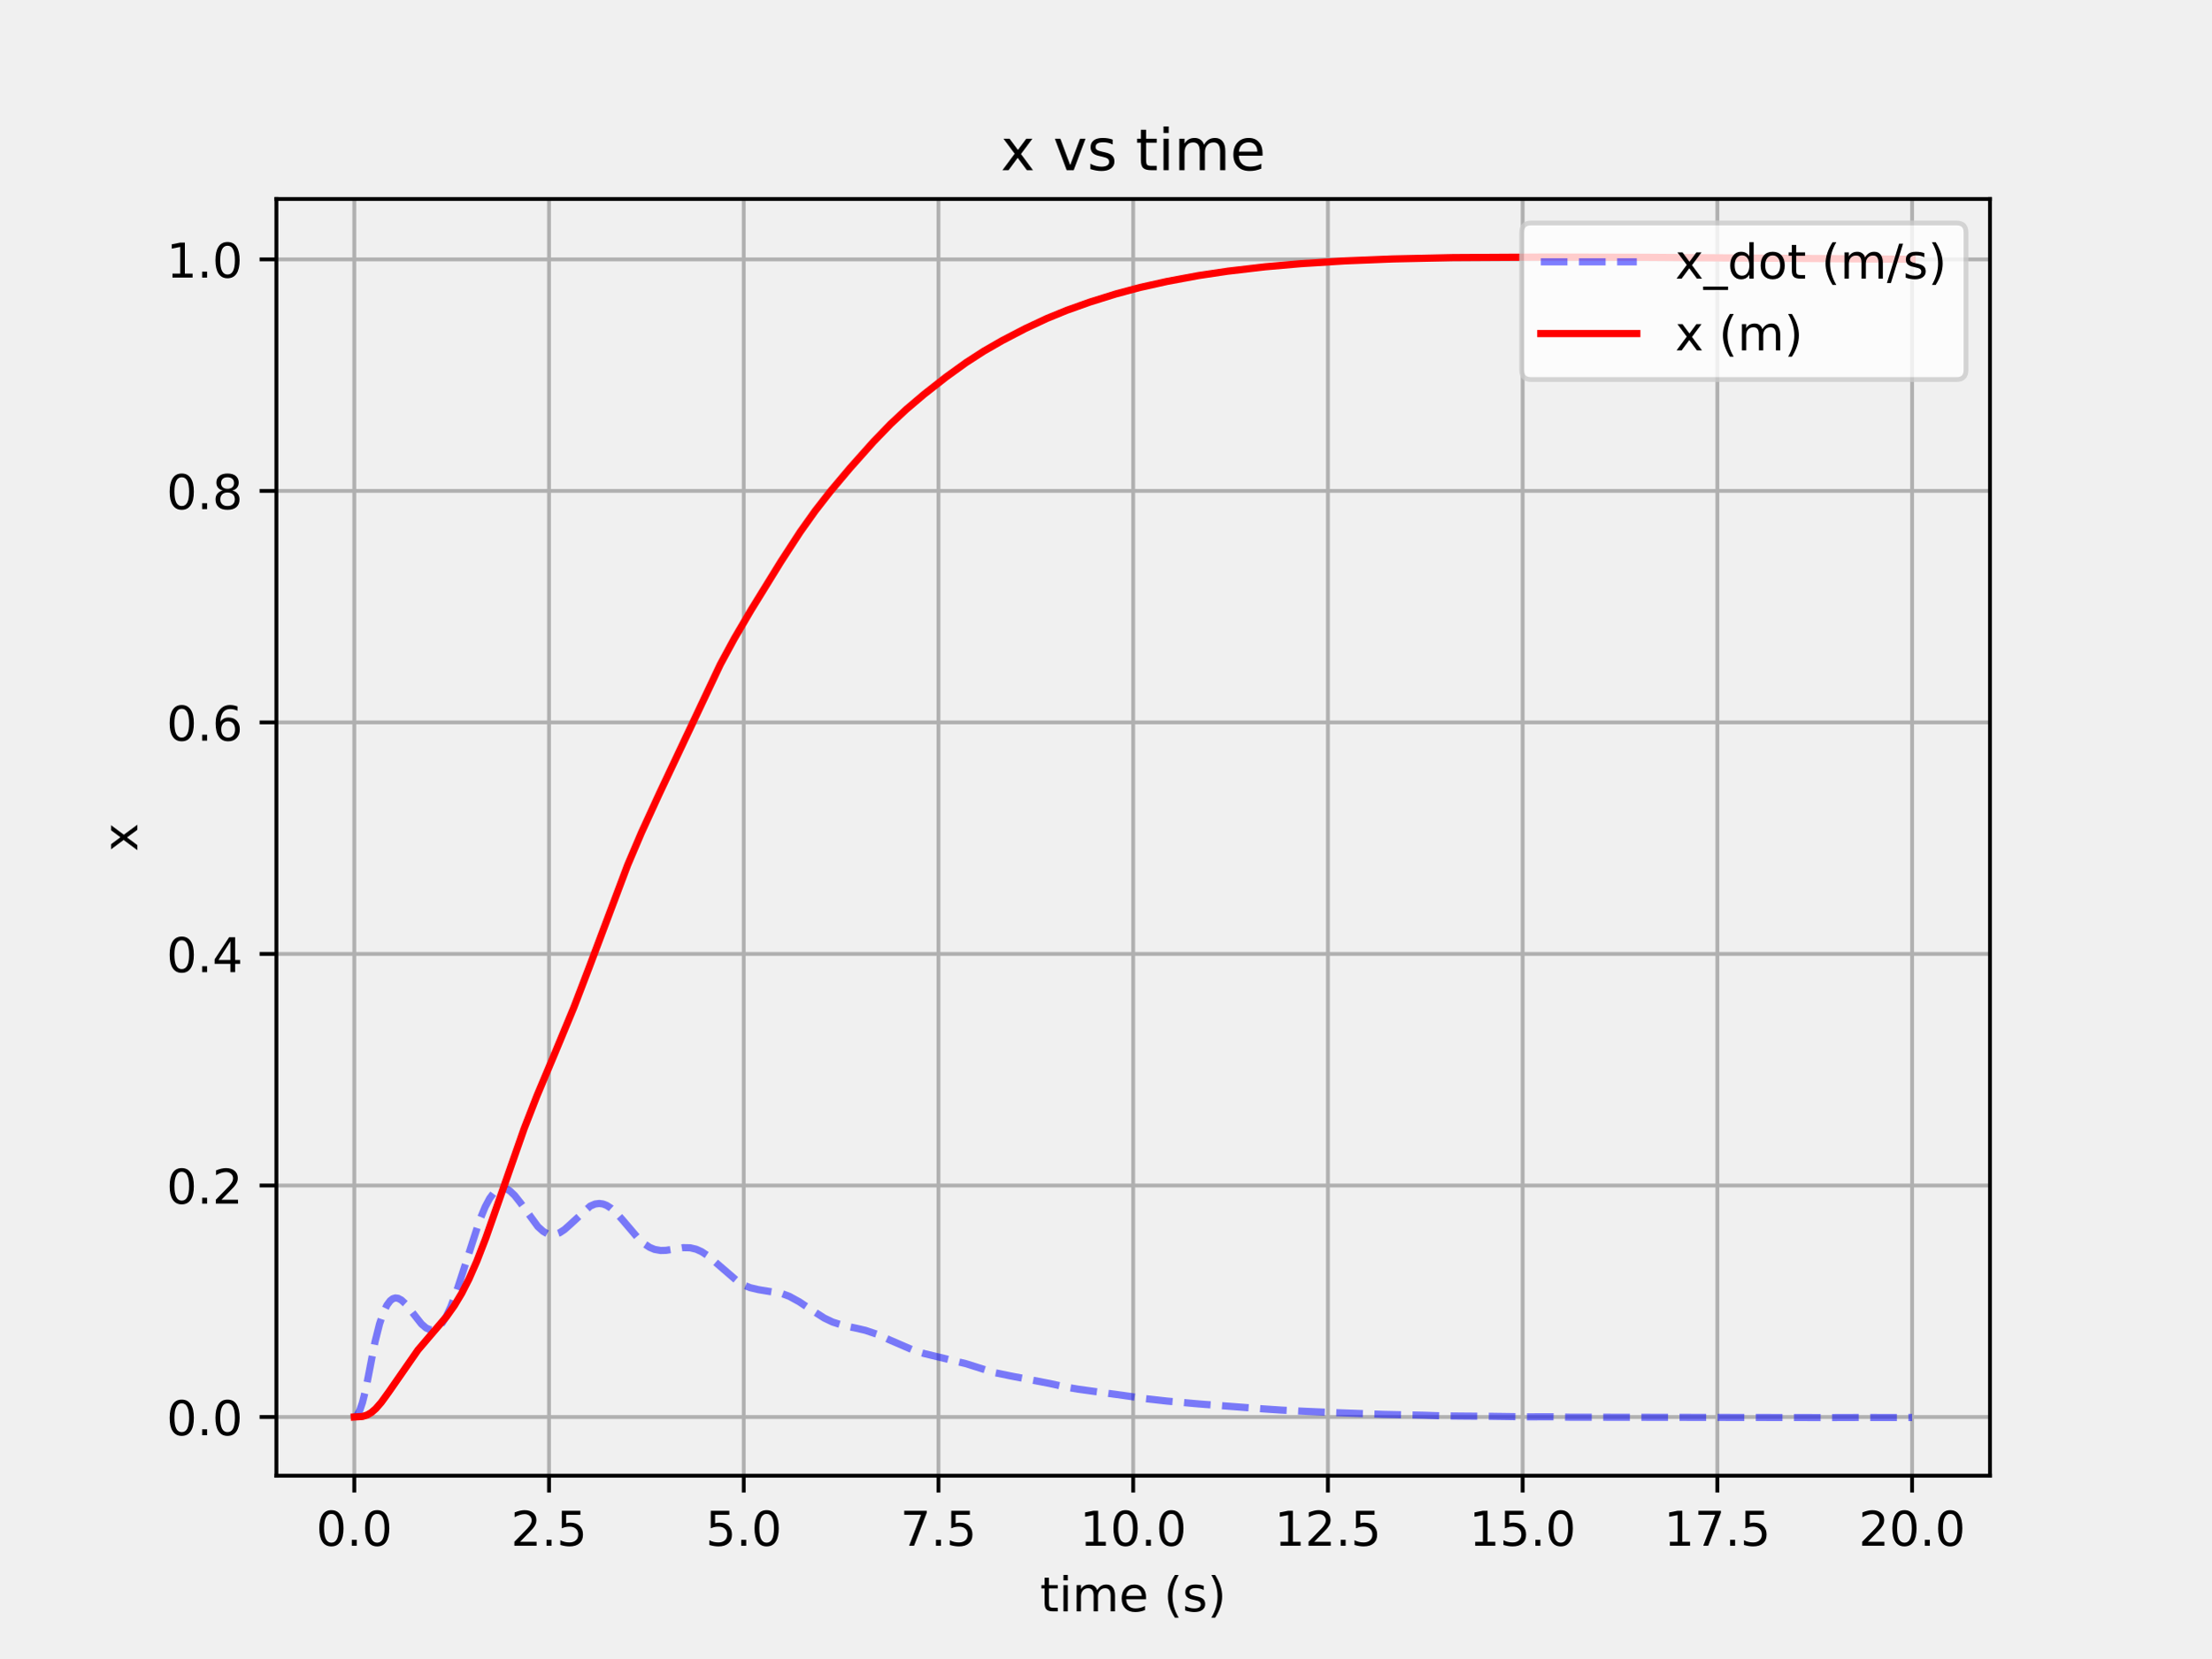
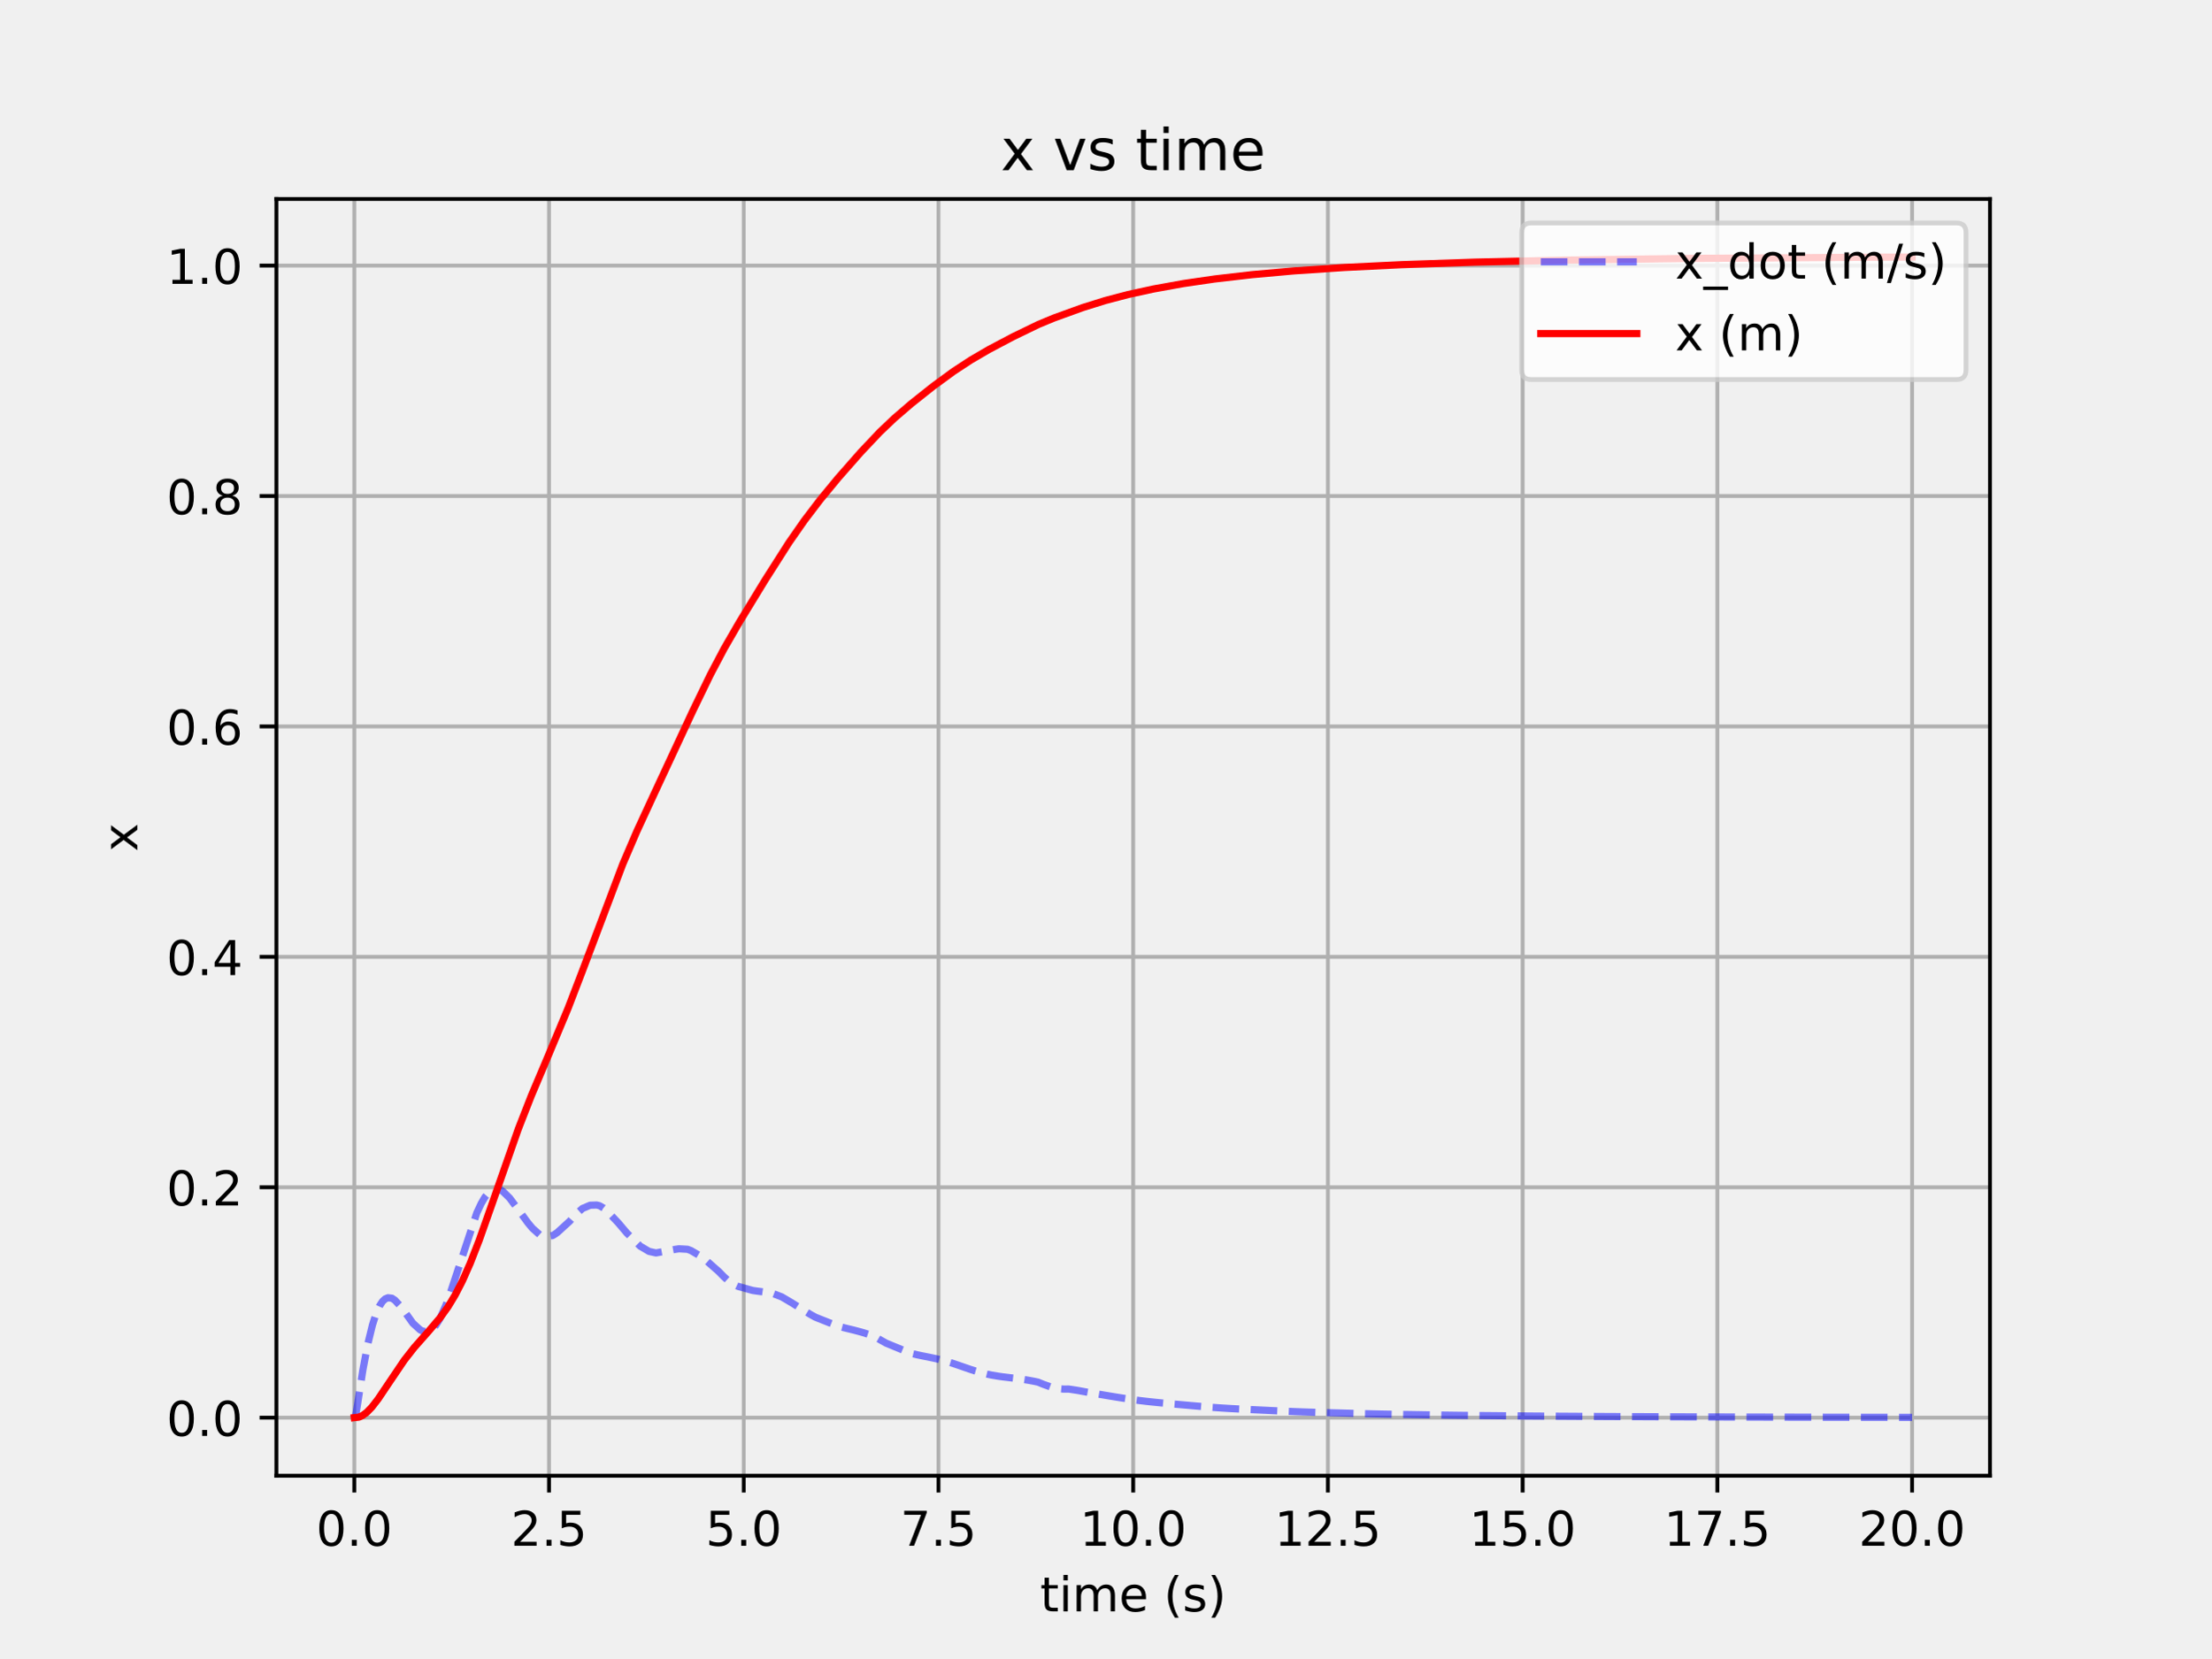
<svg xmlns="http://www.w3.org/2000/svg" xmlns:xlink="http://www.w3.org/1999/xlink" width="460.8pt" height="345.6pt" viewBox="0 0 460.8 345.6" version="1.1">
  <defs>
    <style type="text/css">*{stroke-linejoin: round; stroke-linecap: butt}</style>
  </defs>
  <g id="figure_1">
    <g id="patch_1">
      <path d="M 0 345.6  L 460.8 345.6  L 460.8 0  L 0 0  L 0 345.6  z " style="fill: none" />
    </g>
    <g id="axes_1">
      <g id="patch_2">
        <path d="M 57.6 307.584  L 414.72 307.584  L 414.72 41.472  L 57.6 41.472  L 57.6 307.584  z " style="fill: none" />
      </g>
      <g id="matplotlib.axis_1">
        <g id="xtick_1">
          <g id="line2d_1">
-             <path d="M 73.833 307.584  L 73.833 41.472  " clip-path="url(#p2e7065929b)" style="fill: none; stroke: #b0b0b0; stroke-width: 0.8; stroke-linecap: square" />
+             <path d="M 73.833 307.584  L 73.833 41.472  " clip-path="url(#pd0d7228120)" style="fill: none; stroke: #b0b0b0; stroke-width: 0.8; stroke-linecap: square" />
          </g>
          <g id="line2d_2">
            <defs>
-               <path id="m12dd6b758f" d="M 0 0  L 0 3.5  " style="stroke: #000000; stroke-width: 0.8" />
+               <path id="mc7f2537e8c" d="M 0 0  L 0 3.5  " style="stroke: #000000; stroke-width: 0.8" />
            </defs>
            <g>
-               <use xlink:href="#m12dd6b758f" x="73.833" y="307.584" style="stroke: #000000; stroke-width: 0.8" />
+               <use xlink:href="#mc7f2537e8c" x="73.833" y="307.584" style="stroke: #000000; stroke-width: 0.8" />
            </g>
          </g>
          <g id="text_1">
            <g transform="translate(65.88116 322.1824) scale(0.1 -0.1)">
              <defs>
                <path id="DejaVuSans-30" d="M 2034 4250  Q 1547 4250 1301 3770  Q 1056 3291 1056 2328  Q 1056 1369 1301 889  Q 1547 409 2034 409  Q 2525 409 2770 889  Q 3016 1369 3016 2328  Q 3016 3291 2770 3770  Q 2525 4250 2034 4250  z M 2034 4750  Q 2819 4750 3233 4129  Q 3647 3509 3647 2328  Q 3647 1150 3233 529  Q 2819 -91 2034 -91  Q 1250 -91 836 529  Q 422 1150 422 2328  Q 422 3509 836 4129  Q 1250 4750 2034 4750  z " transform="scale(0.015625)" />
                <path id="DejaVuSans-2e" d="M 684 794  L 1344 794  L 1344 0  L 684 0  L 684 794  z " transform="scale(0.015625)" />
              </defs>
              <use xlink:href="#DejaVuSans-30" />
              <use xlink:href="#DejaVuSans-2e" x="63.623" />
              <use xlink:href="#DejaVuSans-30" x="95.41" />
            </g>
          </g>
        </g>
        <g id="xtick_2">
          <g id="line2d_3">
-             <path d="M 114.415 307.584  L 114.415 41.472  " clip-path="url(#p2e7065929b)" style="fill: none; stroke: #b0b0b0; stroke-width: 0.8; stroke-linecap: square" />
+             <path d="M 114.415 307.584  L 114.415 41.472  " clip-path="url(#pd0d7228120)" style="fill: none; stroke: #b0b0b0; stroke-width: 0.8; stroke-linecap: square" />
          </g>
          <g id="line2d_4">
            <g>
-               <use xlink:href="#m12dd6b758f" x="114.415" y="307.584" style="stroke: #000000; stroke-width: 0.8" />
+               <use xlink:href="#mc7f2537e8c" x="114.415" y="307.584" style="stroke: #000000; stroke-width: 0.8" />
            </g>
          </g>
          <g id="text_2">
            <g transform="translate(106.463 322.1824) scale(0.1 -0.1)">
              <defs>
                <path id="DejaVuSans-32" d="M 1228 531  L 3431 531  L 3431 0  L 469 0  L 469 531  Q 828 903 1448 1529  Q 2069 2156 2228 2338  Q 2531 2678 2651 2914  Q 2772 3150 2772 3378  Q 2772 3750 2511 3984  Q 2250 4219 1831 4219  Q 1534 4219 1204 4116  Q 875 4013 500 3803  L 500 4441  Q 881 4594 1212 4672  Q 1544 4750 1819 4750  Q 2544 4750 2975 4387  Q 3406 4025 3406 3419  Q 3406 3131 3298 2873  Q 3191 2616 2906 2266  Q 2828 2175 2409 1742  Q 1991 1309 1228 531  z " transform="scale(0.015625)" />
                <path id="DejaVuSans-35" d="M 691 4666  L 3169 4666  L 3169 4134  L 1269 4134  L 1269 2991  Q 1406 3038 1543 3061  Q 1681 3084 1819 3084  Q 2600 3084 3056 2656  Q 3513 2228 3513 1497  Q 3513 744 3044 326  Q 2575 -91 1722 -91  Q 1428 -91 1123 -41  Q 819 9 494 109  L 494 744  Q 775 591 1075 516  Q 1375 441 1709 441  Q 2250 441 2565 725  Q 2881 1009 2881 1497  Q 2881 1984 2565 2268  Q 2250 2553 1709 2553  Q 1456 2553 1204 2497  Q 953 2441 691 2322  L 691 4666  z " transform="scale(0.015625)" />
              </defs>
              <use xlink:href="#DejaVuSans-32" />
              <use xlink:href="#DejaVuSans-2e" x="63.623" />
              <use xlink:href="#DejaVuSans-35" x="95.41" />
            </g>
          </g>
        </g>
        <g id="xtick_3">
          <g id="line2d_5">
-             <path d="M 154.996 307.584  L 154.996 41.472  " clip-path="url(#p2e7065929b)" style="fill: none; stroke: #b0b0b0; stroke-width: 0.8; stroke-linecap: square" />
+             <path d="M 154.996 307.584  L 154.996 41.472  " clip-path="url(#pd0d7228120)" style="fill: none; stroke: #b0b0b0; stroke-width: 0.8; stroke-linecap: square" />
          </g>
          <g id="line2d_6">
            <g>
-               <use xlink:href="#m12dd6b758f" x="154.996" y="307.584" style="stroke: #000000; stroke-width: 0.8" />
+               <use xlink:href="#mc7f2537e8c" x="154.996" y="307.584" style="stroke: #000000; stroke-width: 0.8" />
            </g>
          </g>
          <g id="text_3">
            <g transform="translate(147.0448 322.1824) scale(0.1 -0.1)">
              <use xlink:href="#DejaVuSans-35" />
              <use xlink:href="#DejaVuSans-2e" x="63.623" />
              <use xlink:href="#DejaVuSans-30" x="95.41" />
            </g>
          </g>
        </g>
        <g id="xtick_4">
          <g id="line2d_7">
-             <path d="M 195.578 307.584  L 195.578 41.472  " clip-path="url(#p2e7065929b)" style="fill: none; stroke: #b0b0b0; stroke-width: 0.8; stroke-linecap: square" />
+             <path d="M 195.578 307.584  L 195.578 41.472  " clip-path="url(#pd0d7228120)" style="fill: none; stroke: #b0b0b0; stroke-width: 0.8; stroke-linecap: square" />
          </g>
          <g id="line2d_8">
            <g>
-               <use xlink:href="#m12dd6b758f" x="195.578" y="307.584" style="stroke: #000000; stroke-width: 0.8" />
+               <use xlink:href="#mc7f2537e8c" x="195.578" y="307.584" style="stroke: #000000; stroke-width: 0.8" />
            </g>
          </g>
          <g id="text_4">
            <g transform="translate(187.6266 322.1824) scale(0.1 -0.1)">
              <defs>
                <path id="DejaVuSans-37" d="M 525 4666  L 3525 4666  L 3525 4397  L 1831 0  L 1172 0  L 2766 4134  L 525 4134  L 525 4666  z " transform="scale(0.015625)" />
              </defs>
              <use xlink:href="#DejaVuSans-37" />
              <use xlink:href="#DejaVuSans-2e" x="63.623" />
              <use xlink:href="#DejaVuSans-35" x="95.41" />
            </g>
          </g>
        </g>
        <g id="xtick_5">
          <g id="line2d_9">
-             <path d="M 236.16 307.584  L 236.16 41.472  " clip-path="url(#p2e7065929b)" style="fill: none; stroke: #b0b0b0; stroke-width: 0.8; stroke-linecap: square" />
+             <path d="M 236.16 307.584  L 236.16 41.472  " clip-path="url(#pd0d7228120)" style="fill: none; stroke: #b0b0b0; stroke-width: 0.8; stroke-linecap: square" />
          </g>
          <g id="line2d_10">
            <g>
-               <use xlink:href="#m12dd6b758f" x="236.16" y="307.584" style="stroke: #000000; stroke-width: 0.8" />
+               <use xlink:href="#mc7f2537e8c" x="236.16" y="307.584" style="stroke: #000000; stroke-width: 0.8" />
            </g>
          </g>
          <g id="text_5">
            <g transform="translate(225.0272 322.1824) scale(0.1 -0.1)">
              <defs>
                <path id="DejaVuSans-31" d="M 794 531  L 1825 531  L 1825 4091  L 703 3866  L 703 4441  L 1819 4666  L 2450 4666  L 2450 531  L 3481 531  L 3481 0  L 794 0  L 794 531  z " transform="scale(0.015625)" />
              </defs>
              <use xlink:href="#DejaVuSans-31" />
              <use xlink:href="#DejaVuSans-30" x="63.623" />
              <use xlink:href="#DejaVuSans-2e" x="127.246" />
              <use xlink:href="#DejaVuSans-30" x="159.033" />
            </g>
          </g>
        </g>
        <g id="xtick_6">
          <g id="line2d_11">
-             <path d="M 276.742 307.584  L 276.742 41.472  " clip-path="url(#p2e7065929b)" style="fill: none; stroke: #b0b0b0; stroke-width: 0.8; stroke-linecap: square" />
+             <path d="M 276.742 307.584  L 276.742 41.472  " clip-path="url(#pd0d7228120)" style="fill: none; stroke: #b0b0b0; stroke-width: 0.8; stroke-linecap: square" />
          </g>
          <g id="line2d_12">
            <g>
-               <use xlink:href="#m12dd6b758f" x="276.742" y="307.584" style="stroke: #000000; stroke-width: 0.8" />
+               <use xlink:href="#mc7f2537e8c" x="276.742" y="307.584" style="stroke: #000000; stroke-width: 0.8" />
            </g>
          </g>
          <g id="text_6">
            <g transform="translate(265.609 322.1824) scale(0.1 -0.1)">
              <use xlink:href="#DejaVuSans-31" />
              <use xlink:href="#DejaVuSans-32" x="63.623" />
              <use xlink:href="#DejaVuSans-2e" x="127.246" />
              <use xlink:href="#DejaVuSans-35" x="159.033" />
            </g>
          </g>
        </g>
        <g id="xtick_7">
          <g id="line2d_13">
-             <path d="M 317.324 307.584  L 317.324 41.472  " clip-path="url(#p2e7065929b)" style="fill: none; stroke: #b0b0b0; stroke-width: 0.8; stroke-linecap: square" />
+             <path d="M 317.324 307.584  L 317.324 41.472  " clip-path="url(#pd0d7228120)" style="fill: none; stroke: #b0b0b0; stroke-width: 0.8; stroke-linecap: square" />
          </g>
          <g id="line2d_14">
            <g>
-               <use xlink:href="#m12dd6b758f" x="317.324" y="307.584" style="stroke: #000000; stroke-width: 0.8" />
+               <use xlink:href="#mc7f2537e8c" x="317.324" y="307.584" style="stroke: #000000; stroke-width: 0.8" />
            </g>
          </g>
          <g id="text_7">
            <g transform="translate(306.1908 322.1824) scale(0.1 -0.1)">
              <use xlink:href="#DejaVuSans-31" />
              <use xlink:href="#DejaVuSans-35" x="63.623" />
              <use xlink:href="#DejaVuSans-2e" x="127.246" />
              <use xlink:href="#DejaVuSans-30" x="159.033" />
            </g>
          </g>
        </g>
        <g id="xtick_8">
          <g id="line2d_15">
-             <path d="M 357.905 307.584  L 357.905 41.472  " clip-path="url(#p2e7065929b)" style="fill: none; stroke: #b0b0b0; stroke-width: 0.8; stroke-linecap: square" />
+             <path d="M 357.905 307.584  L 357.905 41.472  " clip-path="url(#pd0d7228120)" style="fill: none; stroke: #b0b0b0; stroke-width: 0.8; stroke-linecap: square" />
          </g>
          <g id="line2d_16">
            <g>
-               <use xlink:href="#m12dd6b758f" x="357.905" y="307.584" style="stroke: #000000; stroke-width: 0.8" />
+               <use xlink:href="#mc7f2537e8c" x="357.905" y="307.584" style="stroke: #000000; stroke-width: 0.8" />
            </g>
          </g>
          <g id="text_8">
            <g transform="translate(346.7726 322.1824) scale(0.1 -0.1)">
              <use xlink:href="#DejaVuSans-31" />
              <use xlink:href="#DejaVuSans-37" x="63.623" />
              <use xlink:href="#DejaVuSans-2e" x="127.246" />
              <use xlink:href="#DejaVuSans-35" x="159.033" />
            </g>
          </g>
        </g>
        <g id="xtick_9">
          <g id="line2d_17">
-             <path d="M 398.487 307.584  L 398.487 41.472  " clip-path="url(#p2e7065929b)" style="fill: none; stroke: #b0b0b0; stroke-width: 0.8; stroke-linecap: square" />
+             <path d="M 398.487 307.584  L 398.487 41.472  " clip-path="url(#pd0d7228120)" style="fill: none; stroke: #b0b0b0; stroke-width: 0.8; stroke-linecap: square" />
          </g>
          <g id="line2d_18">
            <g>
-               <use xlink:href="#m12dd6b758f" x="398.487" y="307.584" style="stroke: #000000; stroke-width: 0.8" />
+               <use xlink:href="#mc7f2537e8c" x="398.487" y="307.584" style="stroke: #000000; stroke-width: 0.8" />
            </g>
          </g>
          <g id="text_9">
            <g transform="translate(387.3545 322.1824) scale(0.1 -0.1)">
              <use xlink:href="#DejaVuSans-32" />
              <use xlink:href="#DejaVuSans-30" x="63.623" />
              <use xlink:href="#DejaVuSans-2e" x="127.246" />
              <use xlink:href="#DejaVuSans-30" x="159.033" />
            </g>
          </g>
        </g>
        <g id="text_10">
          <g transform="translate(216.7686 335.8606) scale(0.1 -0.1)">
            <defs>
              <path id="DejaVuSans-74" d="M 1172 4494  L 1172 3500  L 2356 3500  L 2356 3053  L 1172 3053  L 1172 1153  Q 1172 725 1289 603  Q 1406 481 1766 481  L 2356 481  L 2356 0  L 1766 0  Q 1100 0 847 248  Q 594 497 594 1153  L 594 3053  L 172 3053  L 172 3500  L 594 3500  L 594 4494  L 1172 4494  z " transform="scale(0.015625)" />
              <path id="DejaVuSans-69" d="M 603 3500  L 1178 3500  L 1178 0  L 603 0  L 603 3500  z M 603 4863  L 1178 4863  L 1178 4134  L 603 4134  L 603 4863  z " transform="scale(0.015625)" />
              <path id="DejaVuSans-6d" d="M 3328 2828  Q 3544 3216 3844 3400  Q 4144 3584 4550 3584  Q 5097 3584 5394 3201  Q 5691 2819 5691 2113  L 5691 0  L 5113 0  L 5113 2094  Q 5113 2597 4934 2840  Q 4756 3084 4391 3084  Q 3944 3084 3684 2787  Q 3425 2491 3425 1978  L 3425 0  L 2847 0  L 2847 2094  Q 2847 2600 2669 2842  Q 2491 3084 2119 3084  Q 1678 3084 1418 2786  Q 1159 2488 1159 1978  L 1159 0  L 581 0  L 581 3500  L 1159 3500  L 1159 2956  Q 1356 3278 1631 3431  Q 1906 3584 2284 3584  Q 2666 3584 2933 3390  Q 3200 3197 3328 2828  z " transform="scale(0.015625)" />
              <path id="DejaVuSans-65" d="M 3597 1894  L 3597 1613  L 953 1613  Q 991 1019 1311 708  Q 1631 397 2203 397  Q 2534 397 2845 478  Q 3156 559 3463 722  L 3463 178  Q 3153 47 2828 -22  Q 2503 -91 2169 -91  Q 1331 -91 842 396  Q 353 884 353 1716  Q 353 2575 817 3079  Q 1281 3584 2069 3584  Q 2775 3584 3186 3129  Q 3597 2675 3597 1894  z M 3022 2063  Q 3016 2534 2758 2815  Q 2500 3097 2075 3097  Q 1594 3097 1305 2825  Q 1016 2553 972 2059  L 3022 2063  z " transform="scale(0.015625)" />
              <path id="DejaVuSans-20" transform="scale(0.015625)" />
              <path id="DejaVuSans-28" d="M 1984 4856  Q 1566 4138 1362 3434  Q 1159 2731 1159 2009  Q 1159 1288 1364 580  Q 1569 -128 1984 -844  L 1484 -844  Q 1016 -109 783 600  Q 550 1309 550 2009  Q 550 2706 781 3412  Q 1013 4119 1484 4856  L 1984 4856  z " transform="scale(0.015625)" />
              <path id="DejaVuSans-73" d="M 2834 3397  L 2834 2853  Q 2591 2978 2328 3040  Q 2066 3103 1784 3103  Q 1356 3103 1142 2972  Q 928 2841 928 2578  Q 928 2378 1081 2264  Q 1234 2150 1697 2047  L 1894 2003  Q 2506 1872 2764 1633  Q 3022 1394 3022 966  Q 3022 478 2636 193  Q 2250 -91 1575 -91  Q 1294 -91 989 -36  Q 684 19 347 128  L 347 722  Q 666 556 975 473  Q 1284 391 1588 391  Q 1994 391 2212 530  Q 2431 669 2431 922  Q 2431 1156 2273 1281  Q 2116 1406 1581 1522  L 1381 1569  Q 847 1681 609 1914  Q 372 2147 372 2553  Q 372 3047 722 3315  Q 1072 3584 1716 3584  Q 2034 3584 2315 3537  Q 2597 3491 2834 3397  z " transform="scale(0.015625)" />
              <path id="DejaVuSans-29" d="M 513 4856  L 1013 4856  Q 1481 4119 1714 3412  Q 1947 2706 1947 2009  Q 1947 1309 1714 600  Q 1481 -109 1013 -844  L 513 -844  Q 928 -128 1133 580  Q 1338 1288 1338 2009  Q 1338 2731 1133 3434  Q 928 4138 513 4856  z " transform="scale(0.015625)" />
            </defs>
            <use xlink:href="#DejaVuSans-74" />
            <use xlink:href="#DejaVuSans-69" x="39.209" />
            <use xlink:href="#DejaVuSans-6d" x="66.992" />
            <use xlink:href="#DejaVuSans-65" x="164.404" />
            <use xlink:href="#DejaVuSans-20" x="225.928" />
            <use xlink:href="#DejaVuSans-28" x="257.715" />
            <use xlink:href="#DejaVuSans-73" x="296.729" />
            <use xlink:href="#DejaVuSans-29" x="348.828" />
          </g>
        </g>
      </g>
      <g id="matplotlib.axis_2">
        <g id="ytick_1">
          <g id="line2d_19">
-             <path d="M 57.6 295.346  L 414.72 295.346  " clip-path="url(#p2e7065929b)" style="fill: none; stroke: #b0b0b0; stroke-width: 0.8; stroke-linecap: square" />
+             <path d="M 57.6 295.488  L 414.72 295.488  " clip-path="url(#pd0d7228120)" style="fill: none; stroke: #b0b0b0; stroke-width: 0.8; stroke-linecap: square" />
          </g>
          <g id="line2d_20">
            <defs>
-               <path id="m9feeb13f0c" d="M 0 0  L -3.5 0  " style="stroke: #000000; stroke-width: 0.8" />
+               <path id="m6e0568324d" d="M 0 0  L -3.5 0  " style="stroke: #000000; stroke-width: 0.8" />
            </defs>
            <g>
-               <use xlink:href="#m9feeb13f0c" x="57.6" y="295.346" style="stroke: #000000; stroke-width: 0.8" />
+               <use xlink:href="#m6e0568324d" x="57.6" y="295.488" style="stroke: #000000; stroke-width: 0.8" />
            </g>
          </g>
          <g id="text_11">
-             <g transform="translate(34.69687 299.1448) scale(0.1 -0.1)">
+             <g transform="translate(34.69687 299.2872) scale(0.1 -0.1)">
              <use xlink:href="#DejaVuSans-30" />
              <use xlink:href="#DejaVuSans-2e" x="63.623" />
              <use xlink:href="#DejaVuSans-30" x="95.41" />
            </g>
          </g>
        </g>
        <g id="ytick_2">
          <g id="line2d_21">
-             <path d="M 57.6 247.088  L 414.72 247.088  " clip-path="url(#p2e7065929b)" style="fill: none; stroke: #b0b0b0; stroke-width: 0.8; stroke-linecap: square" />
+             <path d="M 57.6 247.461  L 414.72 247.461  " clip-path="url(#pd0d7228120)" style="fill: none; stroke: #b0b0b0; stroke-width: 0.8; stroke-linecap: square" />
          </g>
          <g id="line2d_22">
            <g>
-               <use xlink:href="#m9feeb13f0c" x="57.6" y="247.088" style="stroke: #000000; stroke-width: 0.8" />
+               <use xlink:href="#m6e0568324d" x="57.6" y="247.461" style="stroke: #000000; stroke-width: 0.8" />
            </g>
          </g>
          <g id="text_12">
-             <g transform="translate(34.69687 250.8872) scale(0.1 -0.1)">
+             <g transform="translate(34.69687 251.2601) scale(0.1 -0.1)">
              <use xlink:href="#DejaVuSans-30" />
              <use xlink:href="#DejaVuSans-2e" x="63.623" />
              <use xlink:href="#DejaVuSans-32" x="95.41" />
            </g>
          </g>
        </g>
        <g id="ytick_3">
          <g id="line2d_23">
-             <path d="M 57.6 198.83  L 414.72 198.83  " clip-path="url(#p2e7065929b)" style="fill: none; stroke: #b0b0b0; stroke-width: 0.8; stroke-linecap: square" />
+             <path d="M 57.6 199.434  L 414.72 199.434  " clip-path="url(#pd0d7228120)" style="fill: none; stroke: #b0b0b0; stroke-width: 0.8; stroke-linecap: square" />
          </g>
          <g id="line2d_24">
            <g>
-               <use xlink:href="#m9feeb13f0c" x="57.6" y="198.83" style="stroke: #000000; stroke-width: 0.8" />
+               <use xlink:href="#m6e0568324d" x="57.6" y="199.434" style="stroke: #000000; stroke-width: 0.8" />
            </g>
          </g>
          <g id="text_13">
-             <g transform="translate(34.69687 202.6296) scale(0.1 -0.1)">
+             <g transform="translate(34.69687 203.233) scale(0.1 -0.1)">
              <defs>
                <path id="DejaVuSans-34" d="M 2419 4116  L 825 1625  L 2419 1625  L 2419 4116  z M 2253 4666  L 3047 4666  L 3047 1625  L 3713 1625  L 3713 1100  L 3047 1100  L 3047 0  L 2419 0  L 2419 1100  L 313 1100  L 313 1709  L 2253 4666  z " transform="scale(0.015625)" />
              </defs>
              <use xlink:href="#DejaVuSans-30" />
              <use xlink:href="#DejaVuSans-2e" x="63.623" />
              <use xlink:href="#DejaVuSans-34" x="95.41" />
            </g>
          </g>
        </g>
        <g id="ytick_4">
          <g id="line2d_25">
-             <path d="M 57.6 150.573  L 414.72 150.573  " clip-path="url(#p2e7065929b)" style="fill: none; stroke: #b0b0b0; stroke-width: 0.8; stroke-linecap: square" />
+             <path d="M 57.6 151.407  L 414.72 151.407  " clip-path="url(#pd0d7228120)" style="fill: none; stroke: #b0b0b0; stroke-width: 0.8; stroke-linecap: square" />
          </g>
          <g id="line2d_26">
            <g>
-               <use xlink:href="#m9feeb13f0c" x="57.6" y="150.573" style="stroke: #000000; stroke-width: 0.8" />
+               <use xlink:href="#m6e0568324d" x="57.6" y="151.407" style="stroke: #000000; stroke-width: 0.8" />
            </g>
          </g>
          <g id="text_14">
-             <g transform="translate(34.69687 154.3719) scale(0.1 -0.1)">
+             <g transform="translate(34.69687 155.206) scale(0.1 -0.1)">
              <defs>
                <path id="DejaVuSans-36" d="M 2113 2584  Q 1688 2584 1439 2293  Q 1191 2003 1191 1497  Q 1191 994 1439 701  Q 1688 409 2113 409  Q 2538 409 2786 701  Q 3034 994 3034 1497  Q 3034 2003 2786 2293  Q 2538 2584 2113 2584  z M 3366 4563  L 3366 3988  Q 3128 4100 2886 4159  Q 2644 4219 2406 4219  Q 1781 4219 1451 3797  Q 1122 3375 1075 2522  Q 1259 2794 1537 2939  Q 1816 3084 2150 3084  Q 2853 3084 3261 2657  Q 3669 2231 3669 1497  Q 3669 778 3244 343  Q 2819 -91 2113 -91  Q 1303 -91 875 529  Q 447 1150 447 2328  Q 447 3434 972 4092  Q 1497 4750 2381 4750  Q 2619 4750 2861 4703  Q 3103 4656 3366 4563  z " transform="scale(0.015625)" />
              </defs>
              <use xlink:href="#DejaVuSans-30" />
              <use xlink:href="#DejaVuSans-2e" x="63.623" />
              <use xlink:href="#DejaVuSans-36" x="95.41" />
            </g>
          </g>
        </g>
        <g id="ytick_5">
          <g id="line2d_27">
-             <path d="M 57.6 102.315  L 414.72 102.315  " clip-path="url(#p2e7065929b)" style="fill: none; stroke: #b0b0b0; stroke-width: 0.8; stroke-linecap: square" />
+             <path d="M 57.6 103.38  L 414.72 103.38  " clip-path="url(#pd0d7228120)" style="fill: none; stroke: #b0b0b0; stroke-width: 0.8; stroke-linecap: square" />
          </g>
          <g id="line2d_28">
            <g>
-               <use xlink:href="#m9feeb13f0c" x="57.6" y="102.315" style="stroke: #000000; stroke-width: 0.8" />
+               <use xlink:href="#m6e0568324d" x="57.6" y="103.38" style="stroke: #000000; stroke-width: 0.8" />
            </g>
          </g>
          <g id="text_15">
-             <g transform="translate(34.69687 106.1143) scale(0.1 -0.1)">
+             <g transform="translate(34.69687 107.1789) scale(0.1 -0.1)">
              <defs>
                <path id="DejaVuSans-38" d="M 2034 2216  Q 1584 2216 1326 1975  Q 1069 1734 1069 1313  Q 1069 891 1326 650  Q 1584 409 2034 409  Q 2484 409 2743 651  Q 3003 894 3003 1313  Q 3003 1734 2745 1975  Q 2488 2216 2034 2216  z M 1403 2484  Q 997 2584 770 2862  Q 544 3141 544 3541  Q 544 4100 942 4425  Q 1341 4750 2034 4750  Q 2731 4750 3128 4425  Q 3525 4100 3525 3541  Q 3525 3141 3298 2862  Q 3072 2584 2669 2484  Q 3125 2378 3379 2068  Q 3634 1759 3634 1313  Q 3634 634 3220 271  Q 2806 -91 2034 -91  Q 1263 -91 848 271  Q 434 634 434 1313  Q 434 1759 690 2068  Q 947 2378 1403 2484  z M 1172 3481  Q 1172 3119 1398 2916  Q 1625 2713 2034 2713  Q 2441 2713 2670 2916  Q 2900 3119 2900 3481  Q 2900 3844 2670 4047  Q 2441 4250 2034 4250  Q 1625 4250 1398 4047  Q 1172 3844 1172 3481  z " transform="scale(0.015625)" />
              </defs>
              <use xlink:href="#DejaVuSans-30" />
              <use xlink:href="#DejaVuSans-2e" x="63.623" />
              <use xlink:href="#DejaVuSans-38" x="95.41" />
            </g>
          </g>
        </g>
        <g id="ytick_6">
          <g id="line2d_29">
-             <path d="M 57.6 54.057  L 414.72 54.057  " clip-path="url(#p2e7065929b)" style="fill: none; stroke: #b0b0b0; stroke-width: 0.8; stroke-linecap: square" />
+             <path d="M 57.6 55.353  L 414.72 55.353  " clip-path="url(#pd0d7228120)" style="fill: none; stroke: #b0b0b0; stroke-width: 0.8; stroke-linecap: square" />
          </g>
          <g id="line2d_30">
            <g>
-               <use xlink:href="#m9feeb13f0c" x="57.6" y="54.057" style="stroke: #000000; stroke-width: 0.8" />
+               <use xlink:href="#m6e0568324d" x="57.6" y="55.353" style="stroke: #000000; stroke-width: 0.8" />
            </g>
          </g>
          <g id="text_16">
-             <g transform="translate(34.69687 57.85671) scale(0.1 -0.1)">
+             <g transform="translate(34.69687 59.15178) scale(0.1 -0.1)">
              <use xlink:href="#DejaVuSans-31" />
              <use xlink:href="#DejaVuSans-2e" x="63.623" />
              <use xlink:href="#DejaVuSans-30" x="95.41" />
            </g>
          </g>
        </g>
        <g id="text_17">
          <g transform="translate(28.61719 177.4874) rotate(-90) scale(0.1 -0.1)">
            <defs>
              <path id="DejaVuSans-78" d="M 3513 3500  L 2247 1797  L 3578 0  L 2900 0  L 1881 1375  L 863 0  L 184 0  L 1544 1831  L 300 3500  L 978 3500  L 1906 2253  L 2834 3500  L 3513 3500  z " transform="scale(0.015625)" />
            </defs>
            <use xlink:href="#DejaVuSans-78" />
          </g>
        </g>
      </g>
      <g id="line2d_31">
-         <path d="M 73.833 295.346  L 74.157 295.224  L 74.515 294.832  L 74.969 293.959  L 75.521 292.372  L 76.203 289.678  L 77.031 285.433  L 78.134 279.746  L 79.092 275.95  L 79.92 273.522  L 80.634 272.038  L 81.316 271.118  L 81.868 270.698  L 82.387 270.54  L 82.956 270.608  L 83.637 270.968  L 84.465 271.729  L 85.715 273.278  L 87.842 275.973  L 88.799 276.793  L 89.578 277.144  L 90.244 277.176  L 90.828 276.984  L 91.51 276.489  L 92.192 275.696  L 93.02 274.343  L 93.945 272.366  L 95.081 269.371  L 96.542 264.893  L 99.919 254.427  L 101.104 251.557  L 102.045 249.79  L 102.906 248.627  L 103.604 248.01  L 104.318 247.686  L 104.902 247.64  L 105.568 247.815  L 106.282 248.246  L 107.24 249.155  L 108.425 250.655  L 112.093 255.665  L 113.197 256.659  L 114.025 257.13  L 114.853 257.343  L 115.681 257.298  L 116.573 256.98  L 117.612 256.306  L 118.716 255.327  L 122.985 251.4  L 123.992 250.964  L 124.868 250.842  L 125.648 250.946  L 126.411 251.239  L 127.32 251.818  L 128.553 252.938  L 129.819 254.366  L 132.92 258.007  L 134.332 259.296  L 135.403 259.995  L 136.426 260.421  L 137.676 260.64  L 138.796 260.612  L 140.306 260.375  L 142.367 260.051  L 143.828 260.078  L 145.094 260.38  L 146.214 260.888  L 147.594 261.804  L 149.347 263.303  L 153.795 267.142  L 155.094 267.892  L 156.344 268.398  L 158.064 268.807  L 162.902 269.603  L 164.509 270.207  L 166.619 271.368  L 168.924 272.917  L 171.797 274.74  L 173.518 275.561  L 175.79 276.285  L 178.42 276.837  L 180.368 277.292  L 182.933 278.158  L 185.481 279.319  L 190.66 281.564  L 192.624 282.129  L 201.292 284.233  L 207.006 286.044  L 210.431 286.754  L 218.84 288.381  L 222.232 289.131  L 224.716 289.556  L 234.18 290.867  L 238.741 291.528  L 243.156 292.026  L 249.779 292.623  L 263.09 293.645  L 267.051 293.911  L 270.622 294.101  L 278.122 294.435  L 284.452 294.66  L 288.267 294.801  L 296.708 294.983  L 300.669 295.118  L 304.354 295.158  L 310.96 295.21  L 318.346 295.316  L 323.378 295.303  L 327.096 295.386  L 380.891 295.464  L 386.978 295.445  L 393.91 295.449  L 398.487 295.446  L 398.487 295.446  " clip-path="url(#p2e7065929b)" style="fill: none; stroke-dasharray: 5.55,2.4; stroke-dashoffset: 0; stroke: #0000ff; stroke-opacity: 0.5; stroke-width: 1.5" />
+         <path d="M 73.833 295.488  L 73.963 295.365  L 74.157 294.777  L 74.45 293.037  L 75.618 285.547  L 76.641 280.147  L 77.615 276.162  L 78.41 273.7  L 79.125 272.149  L 79.693 271.281  L 80.261 270.741  L 80.861 270.493  L 81.673 270.59  L 82.274 270.983  L 83.524 272.323  L 84.384 273.482  L 86.04 275.802  L 87.549 277.176  L 88.118 277.46  L 88.978 277.555  L 89.432 277.428  L 89.903 277.161  L 90.78 276.289  L 91.64 274.922  L 92.955 271.948  L 93.831 269.541  L 99.367 252.792  L 100.276 250.852  L 101.071 249.498  L 101.964 248.45  L 102.906 247.936  L 103.831 247.867  L 104.269 247.992  L 104.837 248.365  L 106.201 249.703  L 108.701 253.074  L 109.999 254.852  L 110.957 256.004  L 112.483 257.366  L 113.197 257.639  L 113.798 257.729  L 115.113 257.549  L 115.453 257.366  L 116.151 256.891  L 118.732 254.533  L 119.95 253.14  L 121.395 251.882  L 122.985 251.208  L 124.333 251.165  L 124.933 251.309  L 125.745 251.781  L 126.475 252.374  L 128.845 254.886  L 130.647 257.013  L 133.407 259.736  L 135.257 260.83  L 136.702 261.153  L 140.663 260.416  L 141.491 260.29  L 143.276 260.39  L 144.007 260.666  L 146.474 262.115  L 149.737 264.982  L 150.906 266.165  L 151.928 267.094  L 152.967 267.726  L 153.828 268.132  L 156.863 268.974  L 157.788 269.111  L 158.908 269.251  L 160.191 269.437  L 161.051 269.6  L 162.918 270.316  L 165.077 271.592  L 166.164 272.28  L 167.447 273.097  L 168.924 273.99  L 169.947 274.559  L 174.589 276.4  L 175.872 276.735  L 176.927 276.994  L 177.949 277.242  L 179.199 277.572  L 180.125 277.839  L 181.602 278.33  L 182.332 278.623  L 183.55 279.331  L 184.67 279.96  L 189.669 282.021  L 191.147 282.383  L 192.137 282.593  L 193.224 282.808  L 194.377 283.045  L 195.335 283.257  L 196.682 283.601  L 197.624 283.873  L 198.581 284.172  L 199.864 284.607  L 200.919 284.973  L 202.039 285.361  L 203.256 285.755  L 204.246 286.048  L 205.659 286.403  L 206.616 286.605  L 207.931 286.828  L 208.921 286.969  L 210.042 287.107  L 211.129 287.238  L 212.152 287.365  L 213.337 287.532  L 214.295 287.684  L 215.512 287.907  L 216.324 288.083  L 217.411 288.525  L 218.953 289.078  L 219.879 289.355  L 221.615 289.531  L 222.703 289.522  L 224.732 289.833  L 225.787 290.032  L 226.875 290.226  L 227.946 290.413  L 229.034 290.601  L 230.089 290.779  L 231.177 290.963  L 232.232 291.135  L 233.287 291.307  L 234.374 291.475  L 235.43 291.634  L 236.517 291.786  L 237.54 291.922  L 238.627 292.054  L 239.65 292.171  L 240.738 292.284  L 241.793 292.39  L 242.88 292.491  L 243.935 292.588  L 244.991 292.681  L 246.046 292.776  L 247.101 292.867  L 248.156 292.962  L 249.211 293.052  L 250.266 293.144  L 251.321 293.229  L 252.376 293.314  L 253.464 293.394  L 254.519 293.468  L 255.607 293.536  L 256.662 293.599  L 257.75 293.657  L 258.805 293.712  L 259.86 293.762  L 260.915 293.815  L 261.97 293.863  L 263.025 293.915  L 264.08 293.964  L 265.135 294.017  L 266.191 294.066  L 267.246 294.117  L 268.301 294.163  L 269.356 294.21  L 270.411 294.251  L 271.466 294.291  L 272.521 294.326  L 273.576 294.36  L 274.632 294.39  L 275.687 294.421  L 276.742 294.447  L 277.797 294.477  L 278.852 294.504  L 279.907 294.534  L 280.962 294.561  L 282.017 294.592  L 283.073 294.62  L 284.128 294.65  L 285.183 294.675  L 286.238 294.702  L 287.293 294.724  L 288.348 294.747  L 289.403 294.765  L 290.458 294.786  L 291.514 294.801  L 292.569 294.82  L 293.624 294.834  L 294.679 294.853  L 295.734 294.868  L 296.789 294.887  L 297.844 294.903  L 298.899 294.922  L 299.955 294.937  L 301.01 294.956  L 302.065 294.97  L 303.12 294.986  L 304.175 294.998  L 305.23 295.012  L 306.285 295.022  L 307.341 295.034  L 308.396 295.043  L 309.451 295.055  L 310.506 295.063  L 311.561 295.075  L 312.616 295.084  L 313.671 295.097  L 314.726 295.106  L 315.782 295.118  L 316.837 295.127  L 317.892 295.139  L 318.947 295.147  L 320.002 295.157  L 321.057 295.163  L 322.112 295.172  L 323.167 295.178  L 324.223 295.186  L 325.278 295.191  L 326.333 295.199  L 327.388 295.204  L 328.443 295.212  L 329.498 295.218  L 330.553 295.226  L 331.608 295.232  L 332.664 295.24  L 333.719 295.245  L 334.774 295.253  L 335.829 295.257  L 336.884 295.264  L 337.939 295.267  L 338.994 295.274  L 340.049 295.276  L 341.105 295.282  L 342.16 295.285  L 343.215 295.291  L 344.27 295.294  L 345.325 295.3  L 346.38 295.303  L 347.435 295.31  L 348.49 295.313  L 349.546 295.319  L 350.601 295.321  L 351.656 295.327  L 352.711 295.329  L 353.766 295.334  L 354.821 295.335  L 355.876 295.34  L 356.931 295.341  L 357.987 295.346  L 359.042 295.347  L 360.097 295.352  L 361.152 295.353  L 362.207 295.358  L 363.262 295.36  L 364.317 295.365  L 365.373 295.366  L 366.428 295.371  L 367.483 295.372  L 368.538 295.376  L 369.593 295.376  L 370.648 295.38  L 371.703 295.381  L 372.758 295.385  L 373.814 295.385  L 374.869 295.389  L 375.924 295.389  L 376.979 295.393  L 378.034 295.394  L 379.089 295.397  L 380.144 295.398  L 381.199 295.402  L 382.255 295.402  L 383.31 295.406  L 384.365 295.406  L 385.42 295.409  L 386.475 295.409  L 387.53 295.412  L 388.585 295.412  L 389.64 295.415  L 390.696 295.415  L 391.751 295.418  L 392.806 295.418  L 393.861 295.421  L 394.916 295.421  L 395.971 295.424  L 397.026 295.424  L 398.081 295.427  L 398.487 295.426  L 398.487 295.426  " clip-path="url(#pd0d7228120)" style="fill: none; stroke-dasharray: 5.55,2.4; stroke-dashoffset: 0; stroke: #0000ff; stroke-opacity: 0.5; stroke-width: 1.5" />
      </g>
      <g id="line2d_32">
-         <path d="M 73.833 295.346  L 75.537 295.236  L 76.495 294.943  L 77.355 294.446  L 78.297 293.625  L 79.449 292.306  L 81.008 290.151  L 87.095 281.39  L 89.497 278.574  L 93.036 274.435  L 94.676 272.128  L 96.185 269.613  L 97.711 266.624  L 99.351 262.902  L 101.234 258.048  L 103.815 250.717  L 109.204 235.3  L 111.898 228.387  L 115.518 219.788  L 119.577 210  L 122.726 201.765  L 130.81 180.27  L 133.683 173.526  L 137.433 165.349  L 150.11 138.491  L 153.032 133.093  L 156.506 127.169  L 162.739 117.058  L 166.781 110.844  L 169.866 106.506  L 173.031 102.444  L 177.122 97.582  L 182.04 92.063  L 185.611 88.371  L 188.858 85.335  L 192.543 82.205  L 197.169 78.576  L 201.341 75.567  L 204.977 73.217  L 208.84 70.993  L 213.629 68.5  L 218.207 66.358  L 222.362 64.659  L 227.167 62.946  L 232.654 61.231  L 237.653 59.896  L 243.205 58.658  L 249.747 57.435  L 255.867 56.521  L 263.593 55.613  L 271.093 54.952  L 280.216 54.375  L 290.199 53.967  L 302.763 53.69  L 322.129 53.574  L 342.484 53.621  L 398.487 54.03  L 398.487 54.03  " clip-path="url(#p2e7065929b)" style="fill: none; stroke: #ff0000; stroke-width: 1.5; stroke-linecap: square" />
+         <path d="M 73.833 295.488  L 74.79 295.378  L 75.553 295.036  L 76.43 294.385  L 77.469 293.315  L 78.784 291.62  L 80.845 288.549  L 84.254 283.502  L 86.332 280.851  L 89.14 277.676  L 91.737 274.638  L 93.344 272.401  L 94.838 269.939  L 96.348 267.008  L 97.971 263.351  L 99.854 258.531  L 102.354 251.465  L 108.003 235.338  L 110.73 228.366  L 114.204 220.158  L 118.375 210.172  L 121.362 202.405  L 129.787 180.096  L 132.693 173.323  L 136.329 165.455  L 144.38 148.17  L 148.049 140.6  L 150.938 135.129  L 154.087 129.678  L 159.444 120.904  L 164.411 113.107  L 167.625 108.495  L 170.872 104.229  L 174.687 99.601  L 179.378 94.264  L 183.339 90.07  L 186.39 87.169  L 189.913 84.137  L 194.507 80.489  L 198.744 77.389  L 202.331 75.037  L 206.113 72.831  L 211.178 70.156  L 216.437 67.609  L 219.651 66.275  L 225.69 64.09  L 230.332 62.641  L 235.121 61.38  L 240.413 60.224  L 246.646 59.095  L 253.172 58.139  L 260.899 57.245  L 269.648 56.455  L 280.167 55.745  L 292.13 55.158  L 307.405 54.633  L 326.901 54.198  L 352.646 53.857  L 390.322 53.602  L 398.487 53.568  L 398.487 53.568  " clip-path="url(#pd0d7228120)" style="fill: none; stroke: #ff0000; stroke-width: 1.5; stroke-linecap: square" />
      </g>
      <g id="patch_3">
        <path d="M 57.6 307.584  L 57.6 41.472  " style="fill: none; stroke: #000000; stroke-width: 0.8; stroke-linejoin: miter; stroke-linecap: square" />
      </g>
      <g id="patch_4">
        <path d="M 414.72 307.584  L 414.72 41.472  " style="fill: none; stroke: #000000; stroke-width: 0.8; stroke-linejoin: miter; stroke-linecap: square" />
      </g>
      <g id="patch_5">
        <path d="M 57.6 307.584  L 414.72 307.584  " style="fill: none; stroke: #000000; stroke-width: 0.8; stroke-linejoin: miter; stroke-linecap: square" />
      </g>
      <g id="patch_6">
        <path d="M 57.6 41.472  L 414.72 41.472  " style="fill: none; stroke: #000000; stroke-width: 0.8; stroke-linejoin: miter; stroke-linecap: square" />
      </g>
      <g id="text_18">
        <g transform="translate(208.5628 35.472) scale(0.12 -0.12)">
          <defs>
            <path id="DejaVuSans-76" d="M 191 3500  L 800 3500  L 1894 563  L 2988 3500  L 3597 3500  L 2284 0  L 1503 0  L 191 3500  z " transform="scale(0.015625)" />
          </defs>
          <use xlink:href="#DejaVuSans-78" />
          <use xlink:href="#DejaVuSans-20" x="59.18" />
          <use xlink:href="#DejaVuSans-76" x="90.967" />
          <use xlink:href="#DejaVuSans-73" x="150.146" />
          <use xlink:href="#DejaVuSans-20" x="202.246" />
          <use xlink:href="#DejaVuSans-74" x="234.033" />
          <use xlink:href="#DejaVuSans-69" x="273.242" />
          <use xlink:href="#DejaVuSans-6d" x="301.025" />
          <use xlink:href="#DejaVuSans-65" x="398.438" />
        </g>
      </g>
      <g id="legend_1">
        <g id="patch_7">
          <path d="M 319.114 79.106  L 407.72 79.106  Q 409.72 79.106 409.72 77.106  L 409.72 48.472  Q 409.72 46.472 407.72 46.472  L 319.114 46.472  Q 317.114 46.472 317.114 48.472  L 317.114 77.106  Q 317.114 79.106 319.114 79.106  z " style="fill: #ffffff; opacity: 0.8; stroke: #cccccc; stroke-linejoin: miter" />
        </g>
        <g id="line2d_33">
          <path d="M 321.114 54.57  L 331.114 54.57  L 341.114 54.57  " style="fill: none; stroke-dasharray: 5.55,2.4; stroke-dashoffset: 0; stroke: #0000ff; stroke-opacity: 0.5; stroke-width: 1.5" />
        </g>
        <g id="text_19">
          <g transform="translate(349.1137 58.07044) scale(0.1 -0.1)">
            <defs>
              <path id="DejaVuSans-5f" d="M 3263 -1063  L 3263 -1509  L -63 -1509  L -63 -1063  L 3263 -1063  z " transform="scale(0.015625)" />
              <path id="DejaVuSans-64" d="M 2906 2969  L 2906 4863  L 3481 4863  L 3481 0  L 2906 0  L 2906 525  Q 2725 213 2448 61  Q 2172 -91 1784 -91  Q 1150 -91 751 415  Q 353 922 353 1747  Q 353 2572 751 3078  Q 1150 3584 1784 3584  Q 2172 3584 2448 3432  Q 2725 3281 2906 2969  z M 947 1747  Q 947 1113 1208 752  Q 1469 391 1925 391  Q 2381 391 2643 752  Q 2906 1113 2906 1747  Q 2906 2381 2643 2742  Q 2381 3103 1925 3103  Q 1469 3103 1208 2742  Q 947 2381 947 1747  z " transform="scale(0.015625)" />
              <path id="DejaVuSans-6f" d="M 1959 3097  Q 1497 3097 1228 2736  Q 959 2375 959 1747  Q 959 1119 1226 758  Q 1494 397 1959 397  Q 2419 397 2687 759  Q 2956 1122 2956 1747  Q 2956 2369 2687 2733  Q 2419 3097 1959 3097  z M 1959 3584  Q 2709 3584 3137 3096  Q 3566 2609 3566 1747  Q 3566 888 3137 398  Q 2709 -91 1959 -91  Q 1206 -91 779 398  Q 353 888 353 1747  Q 353 2609 779 3096  Q 1206 3584 1959 3584  z " transform="scale(0.015625)" />
              <path id="DejaVuSans-2f" d="M 1625 4666  L 2156 4666  L 531 -594  L 0 -594  L 1625 4666  z " transform="scale(0.015625)" />
            </defs>
            <use xlink:href="#DejaVuSans-78" />
            <use xlink:href="#DejaVuSans-5f" x="59.18" />
            <use xlink:href="#DejaVuSans-64" x="109.18" />
            <use xlink:href="#DejaVuSans-6f" x="172.656" />
            <use xlink:href="#DejaVuSans-74" x="233.838" />
            <use xlink:href="#DejaVuSans-20" x="273.047" />
            <use xlink:href="#DejaVuSans-28" x="304.834" />
            <use xlink:href="#DejaVuSans-6d" x="343.848" />
            <use xlink:href="#DejaVuSans-2f" x="441.26" />
            <use xlink:href="#DejaVuSans-73" x="474.951" />
            <use xlink:href="#DejaVuSans-29" x="527.051" />
          </g>
        </g>
        <g id="line2d_34">
          <path d="M 321.114 69.527  L 331.114 69.527  L 341.114 69.527  " style="fill: none; stroke: #ff0000; stroke-width: 1.5; stroke-linecap: square" />
        </g>
        <g id="text_20">
          <g transform="translate(349.1137 73.02669) scale(0.1 -0.1)">
            <use xlink:href="#DejaVuSans-78" />
            <use xlink:href="#DejaVuSans-20" x="59.18" />
            <use xlink:href="#DejaVuSans-28" x="90.967" />
            <use xlink:href="#DejaVuSans-6d" x="129.98" />
            <use xlink:href="#DejaVuSans-29" x="227.393" />
          </g>
        </g>
      </g>
    </g>
  </g>
  <defs>
-     <clipPath id="p2e7065929b">
+     <clipPath id="pd0d7228120">
      <rect x="57.6" y="41.472" width="357.12" height="266.112" />
    </clipPath>
  </defs>
</svg>
